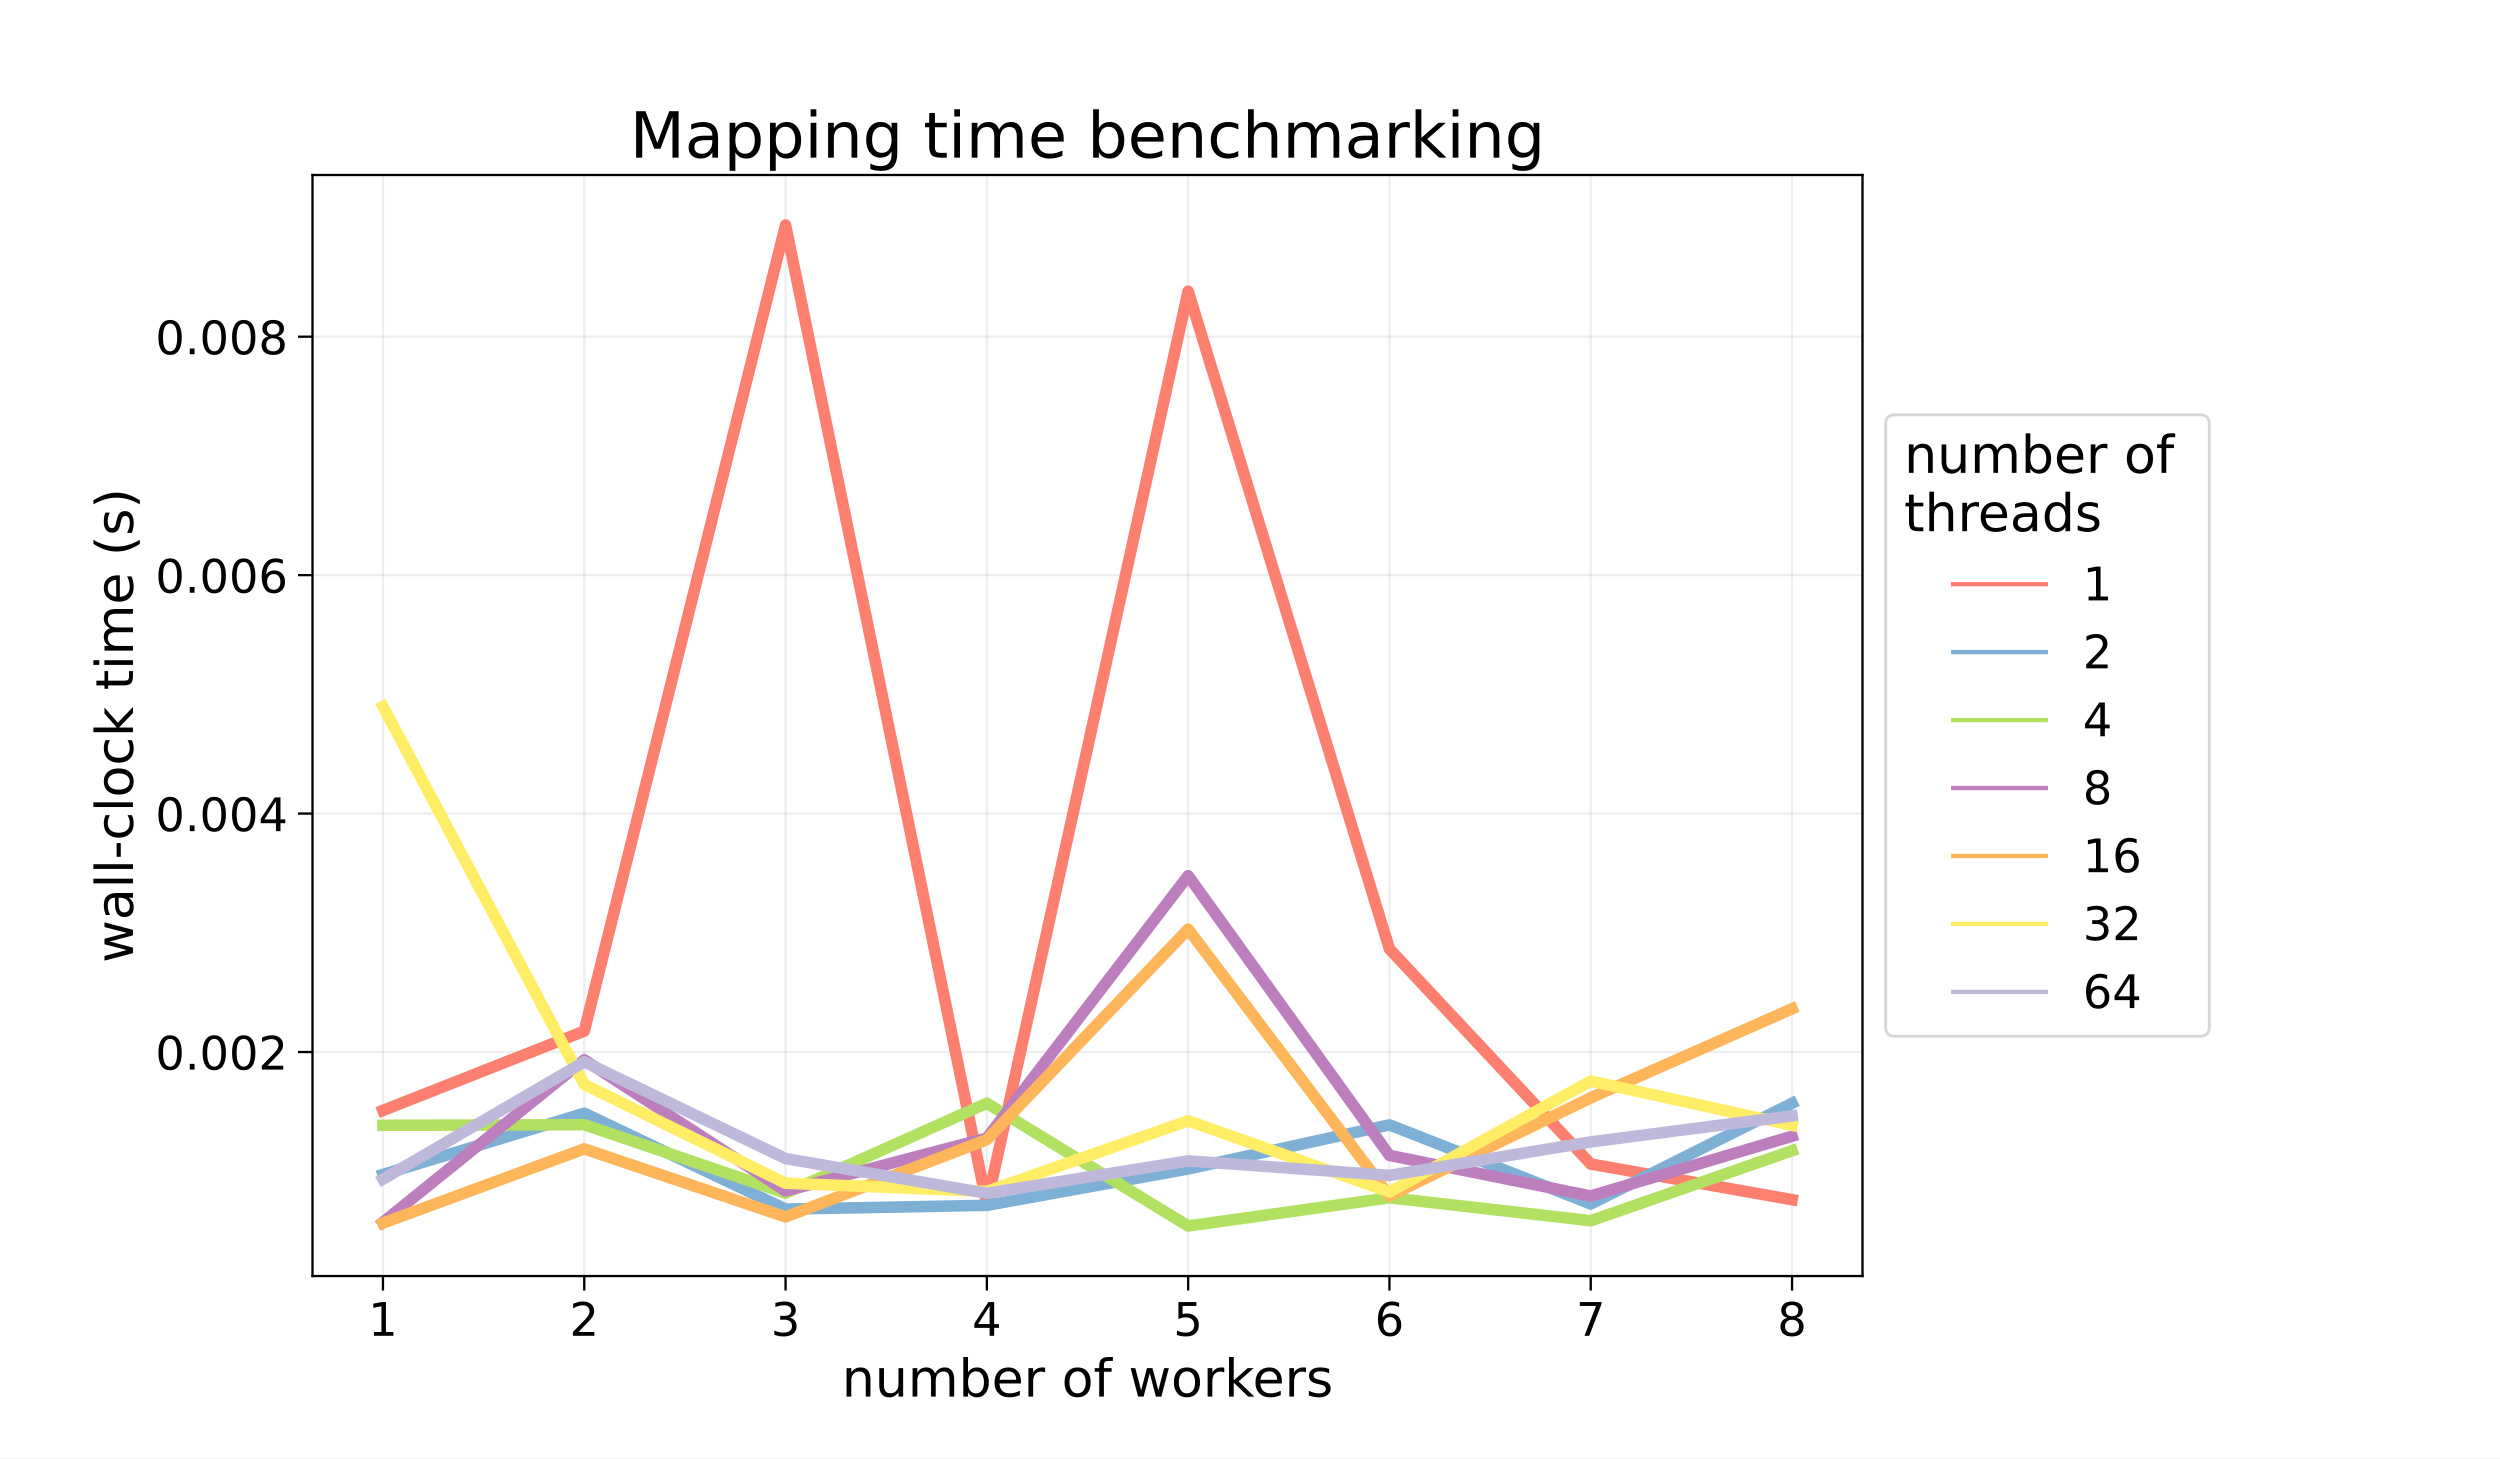
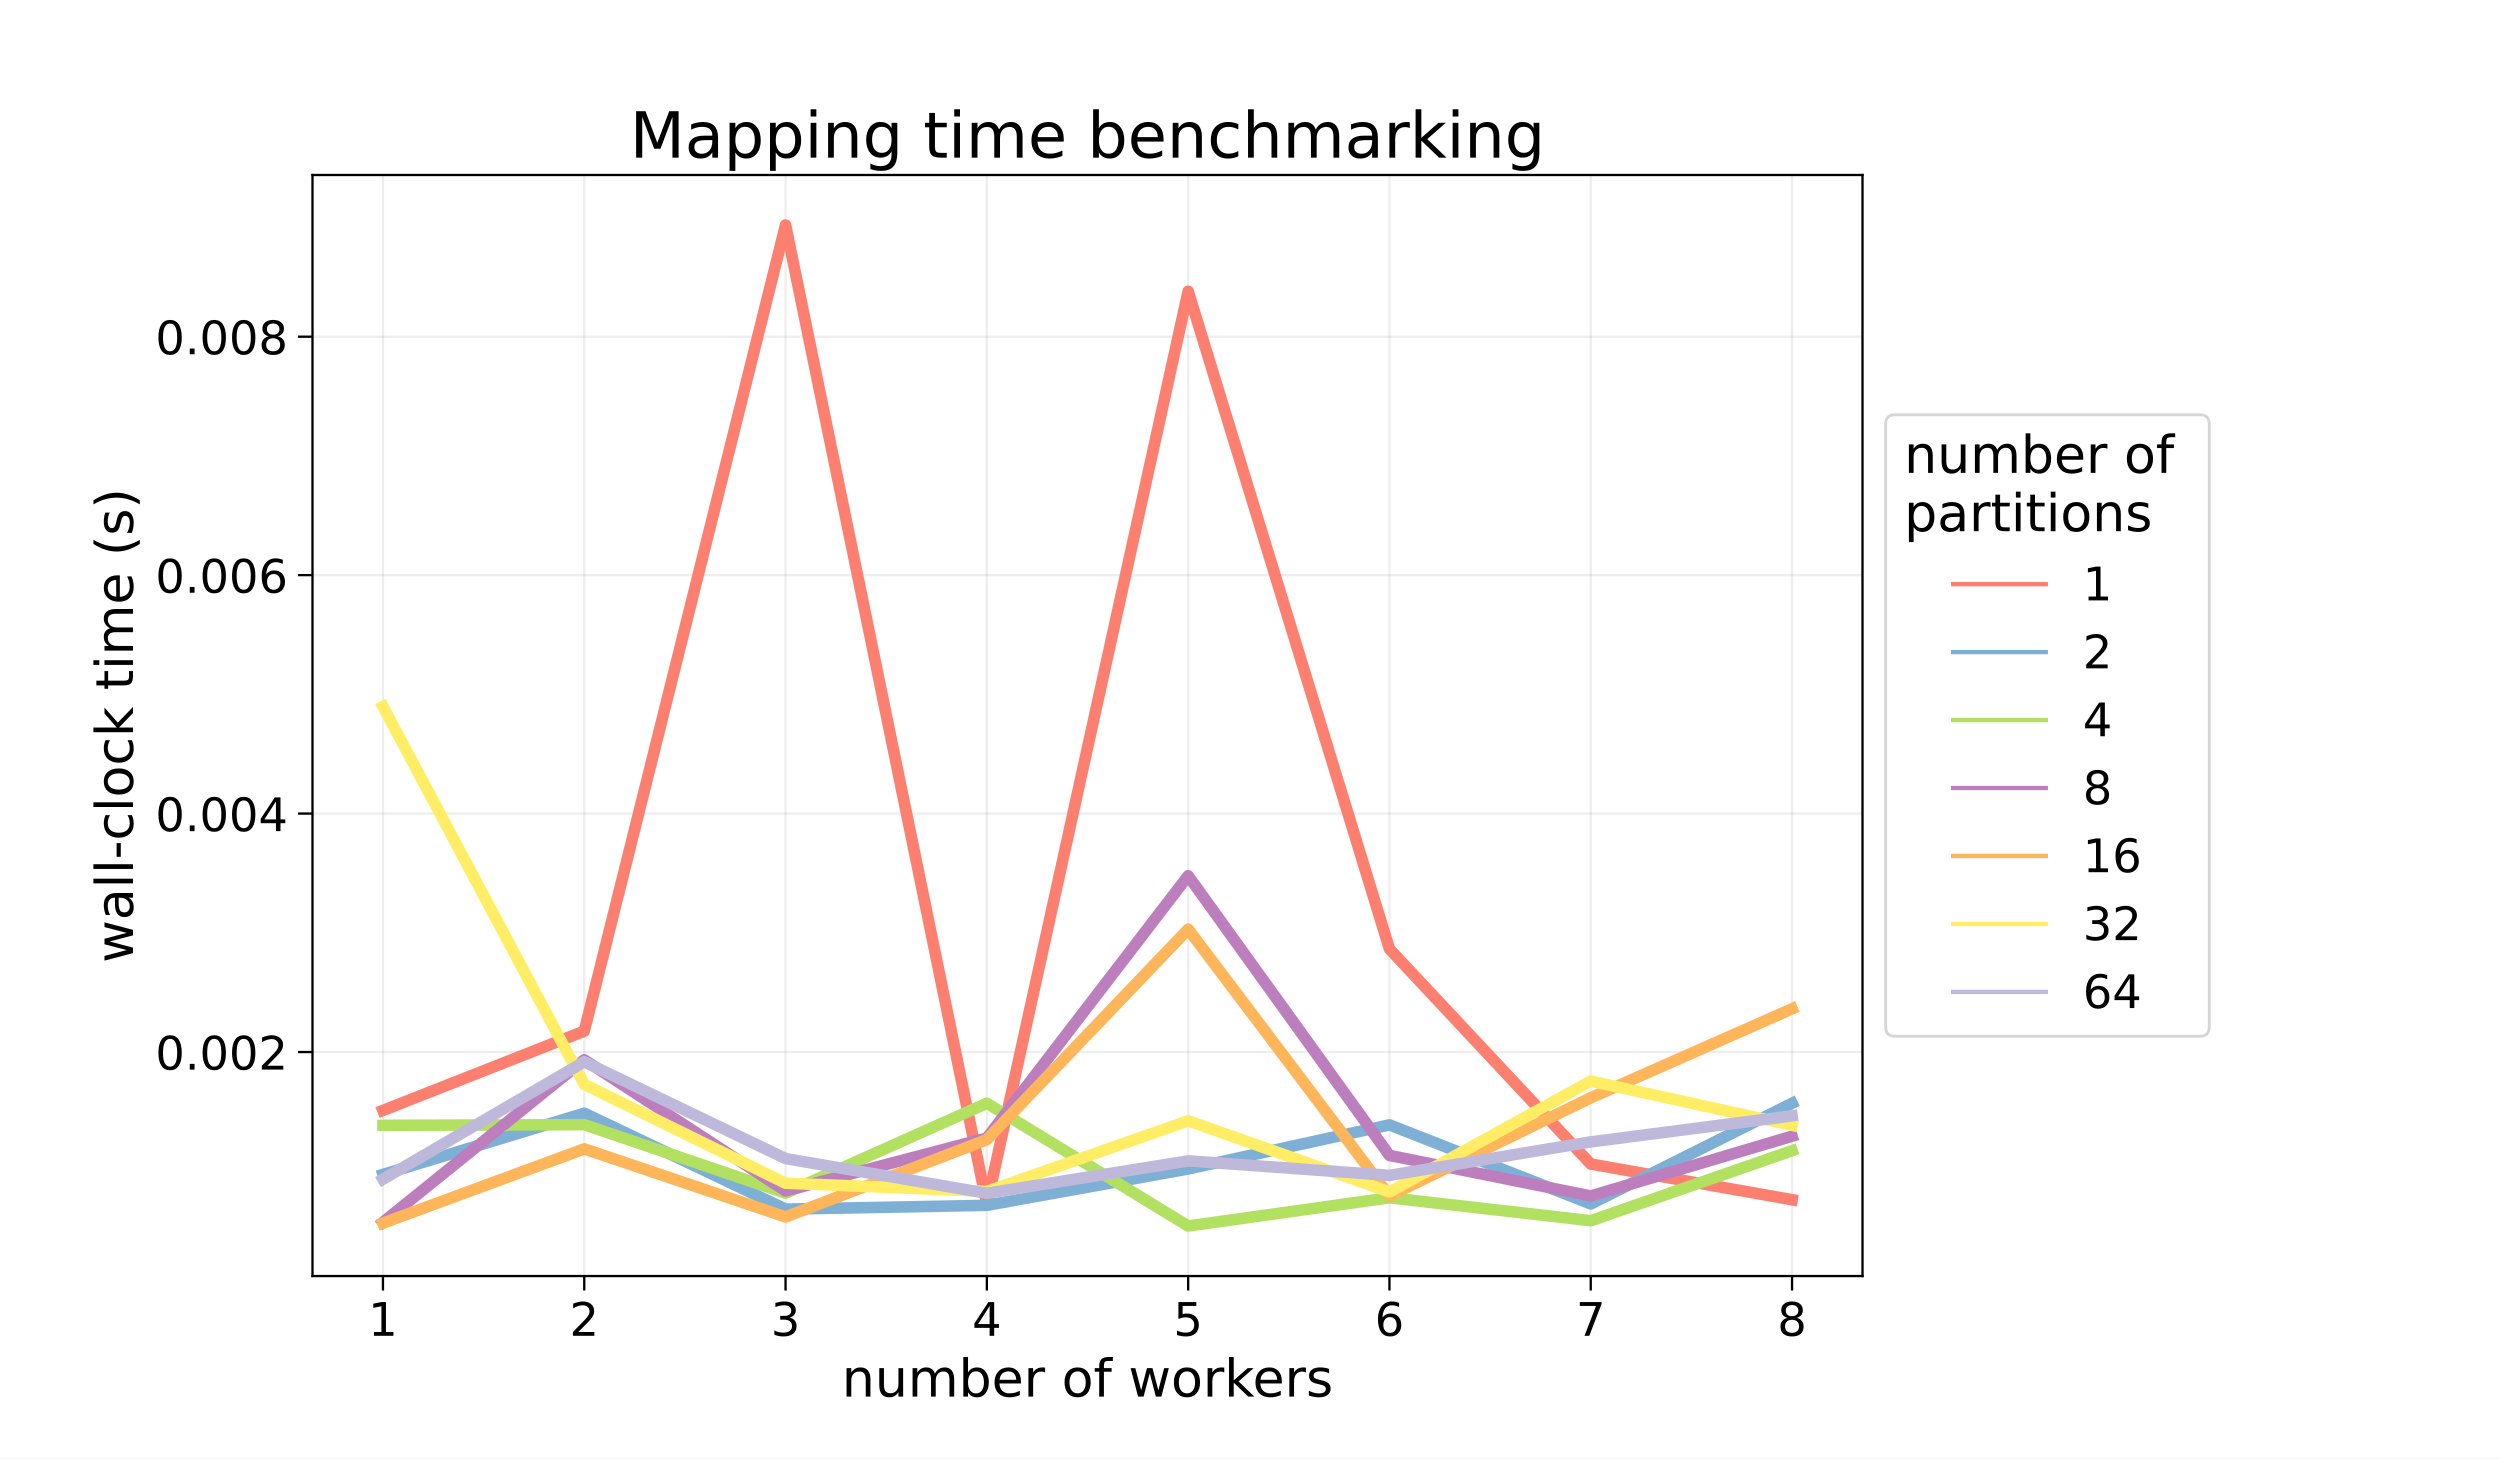
<svg xmlns="http://www.w3.org/2000/svg" xmlns:xlink="http://www.w3.org/1999/xlink" width="864pt" height="504pt" viewBox="0 0 864 504" version="1.1">
  <defs>
    <style type="text/css">*{stroke-linejoin: round; stroke-linecap: butt}</style>
  </defs>
  <g id="figure_1">
    <g id="patch_1">
      <path d="M 0 504  L 864 504  L 864 0  L 0 0  z " style="fill: #ffffff" />
    </g>
    <g id="axes_1">
      <g id="patch_2">
        <path d="M 108 441  L 643.68 441  L 643.68 60.48  L 108 60.48  z " style="fill: #ffffff" />
      </g>
      <g id="matplotlib.axis_1">
        <g id="xtick_1">
          <g id="line2d_1">
-             <path d="M 132.349 441  L 132.349 60.48  " clip-path="url(#p670f7a4528)" style="fill: none; stroke: #000000; stroke-opacity: 0.07; stroke-width: 0.8; stroke-linecap: square" />
+             <path d="M 132.349 441  L 132.349 60.48  " clip-path="url(#pb9405f636f)" style="fill: none; stroke: #000000; stroke-opacity: 0.07; stroke-width: 0.8; stroke-linecap: square" />
          </g>
          <g id="line2d_2">
            <defs>
-               <path id="m04c41ab7b0" d="M 0 0  L 0 5  " style="stroke: #000000; stroke-width: 0.8" />
+               <path id="m00def1b963" d="M 0 0  L 0 5  " style="stroke: #000000; stroke-width: 0.8" />
            </defs>
            <g>
-               <use xlink:href="#m04c41ab7b0" x="132.349" y="441" style="stroke: #000000; stroke-width: 0.8" />
+               <use xlink:href="#m00def1b963" x="132.349" y="441" style="stroke: #000000; stroke-width: 0.8" />
            </g>
          </g>
          <g id="text_1">
            <g transform="translate(127.2591 461.6575)scale(0.16 -0.16)">
              <defs>
                <path id="DejaVuSans-31" d="M 794 531  L 1825 531  L 1825 4091  L 703 3866  L 703 4441  L 1819 4666  L 2450 4666  L 2450 531  L 3481 531  L 3481 0  L 794 0  L 794 531  z " transform="scale(0.015625)" />
              </defs>
              <use xlink:href="#DejaVuSans-31" />
            </g>
          </g>
        </g>
        <g id="xtick_2">
          <g id="line2d_3">
-             <path d="M 201.918 441  L 201.918 60.48  " clip-path="url(#p670f7a4528)" style="fill: none; stroke: #000000; stroke-opacity: 0.07; stroke-width: 0.8; stroke-linecap: square" />
+             <path d="M 201.918 441  L 201.918 60.48  " clip-path="url(#pb9405f636f)" style="fill: none; stroke: #000000; stroke-opacity: 0.07; stroke-width: 0.8; stroke-linecap: square" />
          </g>
          <g id="line2d_4">
            <g>
-               <use xlink:href="#m04c41ab7b0" x="201.918" y="441" style="stroke: #000000; stroke-width: 0.8" />
+               <use xlink:href="#m00def1b963" x="201.918" y="441" style="stroke: #000000; stroke-width: 0.8" />
            </g>
          </g>
          <g id="text_2">
            <g transform="translate(196.8279 461.6575)scale(0.16 -0.16)">
              <defs>
                <path id="DejaVuSans-32" d="M 1228 531  L 3431 531  L 3431 0  L 469 0  L 469 531  Q 828 903 1448 1529  Q 2069 2156 2228 2338  Q 2531 2678 2651 2914  Q 2772 3150 2772 3378  Q 2772 3750 2511 3984  Q 2250 4219 1831 4219  Q 1534 4219 1204 4116  Q 875 4013 500 3803  L 500 4441  Q 881 4594 1212 4672  Q 1544 4750 1819 4750  Q 2544 4750 2975 4387  Q 3406 4025 3406 3419  Q 3406 3131 3298 2873  Q 3191 2616 2906 2266  Q 2828 2175 2409 1742  Q 1991 1309 1228 531  z " transform="scale(0.015625)" />
              </defs>
              <use xlink:href="#DejaVuSans-32" />
            </g>
          </g>
        </g>
        <g id="xtick_3">
          <g id="line2d_5">
-             <path d="M 271.487 441  L 271.487 60.48  " clip-path="url(#p670f7a4528)" style="fill: none; stroke: #000000; stroke-opacity: 0.07; stroke-width: 0.8; stroke-linecap: square" />
+             <path d="M 271.487 441  L 271.487 60.48  " clip-path="url(#pb9405f636f)" style="fill: none; stroke: #000000; stroke-opacity: 0.07; stroke-width: 0.8; stroke-linecap: square" />
          </g>
          <g id="line2d_6">
            <g>
-               <use xlink:href="#m04c41ab7b0" x="271.487" y="441" style="stroke: #000000; stroke-width: 0.8" />
+               <use xlink:href="#m00def1b963" x="271.487" y="441" style="stroke: #000000; stroke-width: 0.8" />
            </g>
          </g>
          <g id="text_3">
            <g transform="translate(266.3968 461.6575)scale(0.16 -0.16)">
              <defs>
                <path id="DejaVuSans-33" d="M 2597 2516  Q 3050 2419 3304 2112  Q 3559 1806 3559 1356  Q 3559 666 3084 287  Q 2609 -91 1734 -91  Q 1441 -91 1130 -33  Q 819 25 488 141  L 488 750  Q 750 597 1062 519  Q 1375 441 1716 441  Q 2309 441 2620 675  Q 2931 909 2931 1356  Q 2931 1769 2642 2001  Q 2353 2234 1838 2234  L 1294 2234  L 1294 2753  L 1863 2753  Q 2328 2753 2575 2939  Q 2822 3125 2822 3475  Q 2822 3834 2567 4026  Q 2313 4219 1838 4219  Q 1578 4219 1281 4162  Q 984 4106 628 3988  L 628 4550  Q 988 4650 1302 4700  Q 1616 4750 1894 4750  Q 2613 4750 3031 4423  Q 3450 4097 3450 3541  Q 3450 3153 3228 2886  Q 3006 2619 2597 2516  z " transform="scale(0.015625)" />
              </defs>
              <use xlink:href="#DejaVuSans-33" />
            </g>
          </g>
        </g>
        <g id="xtick_4">
          <g id="line2d_7">
-             <path d="M 341.056 441  L 341.056 60.48  " clip-path="url(#p670f7a4528)" style="fill: none; stroke: #000000; stroke-opacity: 0.07; stroke-width: 0.8; stroke-linecap: square" />
+             <path d="M 341.056 441  L 341.056 60.48  " clip-path="url(#pb9405f636f)" style="fill: none; stroke: #000000; stroke-opacity: 0.07; stroke-width: 0.8; stroke-linecap: square" />
          </g>
          <g id="line2d_8">
            <g>
-               <use xlink:href="#m04c41ab7b0" x="341.056" y="441" style="stroke: #000000; stroke-width: 0.8" />
+               <use xlink:href="#m00def1b963" x="341.056" y="441" style="stroke: #000000; stroke-width: 0.8" />
            </g>
          </g>
          <g id="text_4">
            <g transform="translate(335.9656 461.6575)scale(0.16 -0.16)">
              <defs>
                <path id="DejaVuSans-34" d="M 2419 4116  L 825 1625  L 2419 1625  L 2419 4116  z M 2253 4666  L 3047 4666  L 3047 1625  L 3713 1625  L 3713 1100  L 3047 1100  L 3047 0  L 2419 0  L 2419 1100  L 313 1100  L 313 1709  L 2253 4666  z " transform="scale(0.015625)" />
              </defs>
              <use xlink:href="#DejaVuSans-34" />
            </g>
          </g>
        </g>
        <g id="xtick_5">
          <g id="line2d_9">
-             <path d="M 410.624 441  L 410.624 60.48  " clip-path="url(#p670f7a4528)" style="fill: none; stroke: #000000; stroke-opacity: 0.07; stroke-width: 0.8; stroke-linecap: square" />
+             <path d="M 410.624 441  L 410.624 60.48  " clip-path="url(#pb9405f636f)" style="fill: none; stroke: #000000; stroke-opacity: 0.07; stroke-width: 0.8; stroke-linecap: square" />
          </g>
          <g id="line2d_10">
            <g>
-               <use xlink:href="#m04c41ab7b0" x="410.624" y="441" style="stroke: #000000; stroke-width: 0.8" />
+               <use xlink:href="#m00def1b963" x="410.624" y="441" style="stroke: #000000; stroke-width: 0.8" />
            </g>
          </g>
          <g id="text_5">
            <g transform="translate(405.5344 461.6575)scale(0.16 -0.16)">
              <defs>
                <path id="DejaVuSans-35" d="M 691 4666  L 3169 4666  L 3169 4134  L 1269 4134  L 1269 2991  Q 1406 3038 1543 3061  Q 1681 3084 1819 3084  Q 2600 3084 3056 2656  Q 3513 2228 3513 1497  Q 3513 744 3044 326  Q 2575 -91 1722 -91  Q 1428 -91 1123 -41  Q 819 9 494 109  L 494 744  Q 775 591 1075 516  Q 1375 441 1709 441  Q 2250 441 2565 725  Q 2881 1009 2881 1497  Q 2881 1984 2565 2268  Q 2250 2553 1709 2553  Q 1456 2553 1204 2497  Q 953 2441 691 2322  L 691 4666  z " transform="scale(0.015625)" />
              </defs>
              <use xlink:href="#DejaVuSans-35" />
            </g>
          </g>
        </g>
        <g id="xtick_6">
          <g id="line2d_11">
-             <path d="M 480.193 441  L 480.193 60.48  " clip-path="url(#p670f7a4528)" style="fill: none; stroke: #000000; stroke-opacity: 0.07; stroke-width: 0.8; stroke-linecap: square" />
+             <path d="M 480.193 441  L 480.193 60.48  " clip-path="url(#pb9405f636f)" style="fill: none; stroke: #000000; stroke-opacity: 0.07; stroke-width: 0.8; stroke-linecap: square" />
          </g>
          <g id="line2d_12">
            <g>
-               <use xlink:href="#m04c41ab7b0" x="480.193" y="441" style="stroke: #000000; stroke-width: 0.8" />
+               <use xlink:href="#m00def1b963" x="480.193" y="441" style="stroke: #000000; stroke-width: 0.8" />
            </g>
          </g>
          <g id="text_6">
            <g transform="translate(475.1032 461.6575)scale(0.16 -0.16)">
              <defs>
                <path id="DejaVuSans-36" d="M 2113 2584  Q 1688 2584 1439 2293  Q 1191 2003 1191 1497  Q 1191 994 1439 701  Q 1688 409 2113 409  Q 2538 409 2786 701  Q 3034 994 3034 1497  Q 3034 2003 2786 2293  Q 2538 2584 2113 2584  z M 3366 4563  L 3366 3988  Q 3128 4100 2886 4159  Q 2644 4219 2406 4219  Q 1781 4219 1451 3797  Q 1122 3375 1075 2522  Q 1259 2794 1537 2939  Q 1816 3084 2150 3084  Q 2853 3084 3261 2657  Q 3669 2231 3669 1497  Q 3669 778 3244 343  Q 2819 -91 2113 -91  Q 1303 -91 875 529  Q 447 1150 447 2328  Q 447 3434 972 4092  Q 1497 4750 2381 4750  Q 2619 4750 2861 4703  Q 3103 4656 3366 4563  z " transform="scale(0.015625)" />
              </defs>
              <use xlink:href="#DejaVuSans-36" />
            </g>
          </g>
        </g>
        <g id="xtick_7">
          <g id="line2d_13">
-             <path d="M 549.762 441  L 549.762 60.48  " clip-path="url(#p670f7a4528)" style="fill: none; stroke: #000000; stroke-opacity: 0.07; stroke-width: 0.8; stroke-linecap: square" />
+             <path d="M 549.762 441  L 549.762 60.48  " clip-path="url(#pb9405f636f)" style="fill: none; stroke: #000000; stroke-opacity: 0.07; stroke-width: 0.8; stroke-linecap: square" />
          </g>
          <g id="line2d_14">
            <g>
-               <use xlink:href="#m04c41ab7b0" x="549.762" y="441" style="stroke: #000000; stroke-width: 0.8" />
+               <use xlink:href="#m00def1b963" x="549.762" y="441" style="stroke: #000000; stroke-width: 0.8" />
            </g>
          </g>
          <g id="text_7">
            <g transform="translate(544.6721 461.6575)scale(0.16 -0.16)">
              <defs>
                <path id="DejaVuSans-37" d="M 525 4666  L 3525 4666  L 3525 4397  L 1831 0  L 1172 0  L 2766 4134  L 525 4134  L 525 4666  z " transform="scale(0.015625)" />
              </defs>
              <use xlink:href="#DejaVuSans-37" />
            </g>
          </g>
        </g>
        <g id="xtick_8">
          <g id="line2d_15">
-             <path d="M 619.331 441  L 619.331 60.48  " clip-path="url(#p670f7a4528)" style="fill: none; stroke: #000000; stroke-opacity: 0.07; stroke-width: 0.8; stroke-linecap: square" />
+             <path d="M 619.331 441  L 619.331 60.48  " clip-path="url(#pb9405f636f)" style="fill: none; stroke: #000000; stroke-opacity: 0.07; stroke-width: 0.8; stroke-linecap: square" />
          </g>
          <g id="line2d_16">
            <g>
-               <use xlink:href="#m04c41ab7b0" x="619.331" y="441" style="stroke: #000000; stroke-width: 0.8" />
+               <use xlink:href="#m00def1b963" x="619.331" y="441" style="stroke: #000000; stroke-width: 0.8" />
            </g>
          </g>
          <g id="text_8">
            <g transform="translate(614.2409 461.6575)scale(0.16 -0.16)">
              <defs>
                <path id="DejaVuSans-38" d="M 2034 2216  Q 1584 2216 1326 1975  Q 1069 1734 1069 1313  Q 1069 891 1326 650  Q 1584 409 2034 409  Q 2484 409 2743 651  Q 3003 894 3003 1313  Q 3003 1734 2745 1975  Q 2488 2216 2034 2216  z M 1403 2484  Q 997 2584 770 2862  Q 544 3141 544 3541  Q 544 4100 942 4425  Q 1341 4750 2034 4750  Q 2731 4750 3128 4425  Q 3525 4100 3525 3541  Q 3525 3141 3298 2862  Q 3072 2584 2669 2484  Q 3125 2378 3379 2068  Q 3634 1759 3634 1313  Q 3634 634 3220 271  Q 2806 -91 2034 -91  Q 1263 -91 848 271  Q 434 634 434 1313  Q 434 1759 690 2068  Q 947 2378 1403 2484  z M 1172 3481  Q 1172 3119 1398 2916  Q 1625 2713 2034 2713  Q 2441 2713 2670 2916  Q 2900 3119 2900 3481  Q 2900 3844 2670 4047  Q 2441 4250 2034 4250  Q 1625 4250 1398 4047  Q 1172 3844 1172 3481  z " transform="scale(0.015625)" />
              </defs>
              <use xlink:href="#DejaVuSans-38" />
            </g>
          </g>
        </g>
        <g id="text_9">
          <g transform="translate(290.9405 482.6622)scale(0.18 -0.18)">
            <defs>
              <path id="DejaVuSans-6e" d="M 3513 2113  L 3513 0  L 2938 0  L 2938 2094  Q 2938 2591 2744 2837  Q 2550 3084 2163 3084  Q 1697 3084 1428 2787  Q 1159 2491 1159 1978  L 1159 0  L 581 0  L 581 3500  L 1159 3500  L 1159 2956  Q 1366 3272 1645 3428  Q 1925 3584 2291 3584  Q 2894 3584 3203 3211  Q 3513 2838 3513 2113  z " transform="scale(0.015625)" />
              <path id="DejaVuSans-75" d="M 544 1381  L 544 3500  L 1119 3500  L 1119 1403  Q 1119 906 1312 657  Q 1506 409 1894 409  Q 2359 409 2629 706  Q 2900 1003 2900 1516  L 2900 3500  L 3475 3500  L 3475 0  L 2900 0  L 2900 538  Q 2691 219 2414 64  Q 2138 -91 1772 -91  Q 1169 -91 856 284  Q 544 659 544 1381  z M 1991 3584  L 1991 3584  z " transform="scale(0.015625)" />
              <path id="DejaVuSans-6d" d="M 3328 2828  Q 3544 3216 3844 3400  Q 4144 3584 4550 3584  Q 5097 3584 5394 3201  Q 5691 2819 5691 2113  L 5691 0  L 5113 0  L 5113 2094  Q 5113 2597 4934 2840  Q 4756 3084 4391 3084  Q 3944 3084 3684 2787  Q 3425 2491 3425 1978  L 3425 0  L 2847 0  L 2847 2094  Q 2847 2600 2669 2842  Q 2491 3084 2119 3084  Q 1678 3084 1418 2786  Q 1159 2488 1159 1978  L 1159 0  L 581 0  L 581 3500  L 1159 3500  L 1159 2956  Q 1356 3278 1631 3431  Q 1906 3584 2284 3584  Q 2666 3584 2933 3390  Q 3200 3197 3328 2828  z " transform="scale(0.015625)" />
              <path id="DejaVuSans-62" d="M 3116 1747  Q 3116 2381 2855 2742  Q 2594 3103 2138 3103  Q 1681 3103 1420 2742  Q 1159 2381 1159 1747  Q 1159 1113 1420 752  Q 1681 391 2138 391  Q 2594 391 2855 752  Q 3116 1113 3116 1747  z M 1159 2969  Q 1341 3281 1617 3432  Q 1894 3584 2278 3584  Q 2916 3584 3314 3078  Q 3713 2572 3713 1747  Q 3713 922 3314 415  Q 2916 -91 2278 -91  Q 1894 -91 1617 61  Q 1341 213 1159 525  L 1159 0  L 581 0  L 581 4863  L 1159 4863  L 1159 2969  z " transform="scale(0.015625)" />
              <path id="DejaVuSans-65" d="M 3597 1894  L 3597 1613  L 953 1613  Q 991 1019 1311 708  Q 1631 397 2203 397  Q 2534 397 2845 478  Q 3156 559 3463 722  L 3463 178  Q 3153 47 2828 -22  Q 2503 -91 2169 -91  Q 1331 -91 842 396  Q 353 884 353 1716  Q 353 2575 817 3079  Q 1281 3584 2069 3584  Q 2775 3584 3186 3129  Q 3597 2675 3597 1894  z M 3022 2063  Q 3016 2534 2758 2815  Q 2500 3097 2075 3097  Q 1594 3097 1305 2825  Q 1016 2553 972 2059  L 3022 2063  z " transform="scale(0.015625)" />
              <path id="DejaVuSans-72" d="M 2631 2963  Q 2534 3019 2420 3045  Q 2306 3072 2169 3072  Q 1681 3072 1420 2755  Q 1159 2438 1159 1844  L 1159 0  L 581 0  L 581 3500  L 1159 3500  L 1159 2956  Q 1341 3275 1631 3429  Q 1922 3584 2338 3584  Q 2397 3584 2469 3576  Q 2541 3569 2628 3553  L 2631 2963  z " transform="scale(0.015625)" />
              <path id="DejaVuSans-20" transform="scale(0.015625)" />
              <path id="DejaVuSans-6f" d="M 1959 3097  Q 1497 3097 1228 2736  Q 959 2375 959 1747  Q 959 1119 1226 758  Q 1494 397 1959 397  Q 2419 397 2687 759  Q 2956 1122 2956 1747  Q 2956 2369 2687 2733  Q 2419 3097 1959 3097  z M 1959 3584  Q 2709 3584 3137 3096  Q 3566 2609 3566 1747  Q 3566 888 3137 398  Q 2709 -91 1959 -91  Q 1206 -91 779 398  Q 353 888 353 1747  Q 353 2609 779 3096  Q 1206 3584 1959 3584  z " transform="scale(0.015625)" />
              <path id="DejaVuSans-66" d="M 2375 4863  L 2375 4384  L 1825 4384  Q 1516 4384 1395 4259  Q 1275 4134 1275 3809  L 1275 3500  L 2222 3500  L 2222 3053  L 1275 3053  L 1275 0  L 697 0  L 697 3053  L 147 3053  L 147 3500  L 697 3500  L 697 3744  Q 697 4328 969 4595  Q 1241 4863 1831 4863  L 2375 4863  z " transform="scale(0.015625)" />
              <path id="DejaVuSans-77" d="M 269 3500  L 844 3500  L 1563 769  L 2278 3500  L 2956 3500  L 3675 769  L 4391 3500  L 4966 3500  L 4050 0  L 3372 0  L 2619 2869  L 1863 0  L 1184 0  L 269 3500  z " transform="scale(0.015625)" />
              <path id="DejaVuSans-6b" d="M 581 4863  L 1159 4863  L 1159 1991  L 2875 3500  L 3609 3500  L 1753 1863  L 3688 0  L 2938 0  L 1159 1709  L 1159 0  L 581 0  L 581 4863  z " transform="scale(0.015625)" />
              <path id="DejaVuSans-73" d="M 2834 3397  L 2834 2853  Q 2591 2978 2328 3040  Q 2066 3103 1784 3103  Q 1356 3103 1142 2972  Q 928 2841 928 2578  Q 928 2378 1081 2264  Q 1234 2150 1697 2047  L 1894 2003  Q 2506 1872 2764 1633  Q 3022 1394 3022 966  Q 3022 478 2636 193  Q 2250 -91 1575 -91  Q 1294 -91 989 -36  Q 684 19 347 128  L 347 722  Q 666 556 975 473  Q 1284 391 1588 391  Q 1994 391 2212 530  Q 2431 669 2431 922  Q 2431 1156 2273 1281  Q 2116 1406 1581 1522  L 1381 1569  Q 847 1681 609 1914  Q 372 2147 372 2553  Q 372 3047 722 3315  Q 1072 3584 1716 3584  Q 2034 3584 2315 3537  Q 2597 3491 2834 3397  z " transform="scale(0.015625)" />
            </defs>
            <use xlink:href="#DejaVuSans-6e" />
            <use xlink:href="#DejaVuSans-75" x="63.379" />
            <use xlink:href="#DejaVuSans-6d" x="126.758" />
            <use xlink:href="#DejaVuSans-62" x="224.17" />
            <use xlink:href="#DejaVuSans-65" x="287.646" />
            <use xlink:href="#DejaVuSans-72" x="349.17" />
            <use xlink:href="#DejaVuSans-20" x="390.283" />
            <use xlink:href="#DejaVuSans-6f" x="422.07" />
            <use xlink:href="#DejaVuSans-66" x="483.252" />
            <use xlink:href="#DejaVuSans-20" x="518.457" />
            <use xlink:href="#DejaVuSans-77" x="550.244" />
            <use xlink:href="#DejaVuSans-6f" x="632.031" />
            <use xlink:href="#DejaVuSans-72" x="693.213" />
            <use xlink:href="#DejaVuSans-6b" x="734.326" />
            <use xlink:href="#DejaVuSans-65" x="788.611" />
            <use xlink:href="#DejaVuSans-72" x="850.135" />
            <use xlink:href="#DejaVuSans-73" x="891.248" />
          </g>
        </g>
      </g>
      <g id="matplotlib.axis_2">
        <g id="ytick_1">
          <g id="line2d_17">
-             <path d="M 108 363.577  L 643.68 363.577  " clip-path="url(#p670f7a4528)" style="fill: none; stroke: #000000; stroke-opacity: 0.07; stroke-width: 0.8; stroke-linecap: square" />
+             <path d="M 108 363.577  L 643.68 363.577  " clip-path="url(#pb9405f636f)" style="fill: none; stroke: #000000; stroke-opacity: 0.07; stroke-width: 0.8; stroke-linecap: square" />
          </g>
          <g id="line2d_18">
            <defs>
-               <path id="mc0d7faee81" d="M 0 0  L -5 0  " style="stroke: #000000; stroke-width: 0.8" />
+               <path id="mf55135e622" d="M 0 0  L -5 0  " style="stroke: #000000; stroke-width: 0.8" />
            </defs>
            <g>
-               <use xlink:href="#mc0d7faee81" x="108" y="363.577" style="stroke: #000000; stroke-width: 0.8" />
+               <use xlink:href="#mf55135e622" x="108" y="363.577" style="stroke: #000000; stroke-width: 0.8" />
            </g>
          </g>
          <g id="text_10">
            <g transform="translate(53.695 369.6562)scale(0.16 -0.16)">
              <defs>
                <path id="DejaVuSans-30" d="M 2034 4250  Q 1547 4250 1301 3770  Q 1056 3291 1056 2328  Q 1056 1369 1301 889  Q 1547 409 2034 409  Q 2525 409 2770 889  Q 3016 1369 3016 2328  Q 3016 3291 2770 3770  Q 2525 4250 2034 4250  z M 2034 4750  Q 2819 4750 3233 4129  Q 3647 3509 3647 2328  Q 3647 1150 3233 529  Q 2819 -91 2034 -91  Q 1250 -91 836 529  Q 422 1150 422 2328  Q 422 3509 836 4129  Q 1250 4750 2034 4750  z " transform="scale(0.015625)" />
                <path id="DejaVuSans-2e" d="M 684 794  L 1344 794  L 1344 0  L 684 0  L 684 794  z " transform="scale(0.015625)" />
              </defs>
              <use xlink:href="#DejaVuSans-30" />
              <use xlink:href="#DejaVuSans-2e" x="63.623" />
              <use xlink:href="#DejaVuSans-30" x="95.41" />
              <use xlink:href="#DejaVuSans-30" x="159.033" />
              <use xlink:href="#DejaVuSans-32" x="222.656" />
            </g>
          </g>
        </g>
        <g id="ytick_2">
          <g id="line2d_19">
-             <path d="M 108 281.171  L 643.68 281.171  " clip-path="url(#p670f7a4528)" style="fill: none; stroke: #000000; stroke-opacity: 0.07; stroke-width: 0.8; stroke-linecap: square" />
+             <path d="M 108 281.171  L 643.68 281.171  " clip-path="url(#pb9405f636f)" style="fill: none; stroke: #000000; stroke-opacity: 0.07; stroke-width: 0.8; stroke-linecap: square" />
          </g>
          <g id="line2d_20">
            <g>
-               <use xlink:href="#mc0d7faee81" x="108" y="281.171" style="stroke: #000000; stroke-width: 0.8" />
+               <use xlink:href="#mf55135e622" x="108" y="281.171" style="stroke: #000000; stroke-width: 0.8" />
            </g>
          </g>
          <g id="text_11">
            <g transform="translate(53.695 287.2501)scale(0.16 -0.16)">
              <use xlink:href="#DejaVuSans-30" />
              <use xlink:href="#DejaVuSans-2e" x="63.623" />
              <use xlink:href="#DejaVuSans-30" x="95.41" />
              <use xlink:href="#DejaVuSans-30" x="159.033" />
              <use xlink:href="#DejaVuSans-34" x="222.656" />
            </g>
          </g>
        </g>
        <g id="ytick_3">
          <g id="line2d_21">
-             <path d="M 108 198.765  L 643.68 198.765  " clip-path="url(#p670f7a4528)" style="fill: none; stroke: #000000; stroke-opacity: 0.07; stroke-width: 0.8; stroke-linecap: square" />
+             <path d="M 108 198.765  L 643.68 198.765  " clip-path="url(#pb9405f636f)" style="fill: none; stroke: #000000; stroke-opacity: 0.07; stroke-width: 0.8; stroke-linecap: square" />
          </g>
          <g id="line2d_22">
            <g>
-               <use xlink:href="#mc0d7faee81" x="108" y="198.765" style="stroke: #000000; stroke-width: 0.8" />
+               <use xlink:href="#mf55135e622" x="108" y="198.765" style="stroke: #000000; stroke-width: 0.8" />
            </g>
          </g>
          <g id="text_12">
            <g transform="translate(53.695 204.844)scale(0.16 -0.16)">
              <use xlink:href="#DejaVuSans-30" />
              <use xlink:href="#DejaVuSans-2e" x="63.623" />
              <use xlink:href="#DejaVuSans-30" x="95.41" />
              <use xlink:href="#DejaVuSans-30" x="159.033" />
              <use xlink:href="#DejaVuSans-36" x="222.656" />
            </g>
          </g>
        </g>
        <g id="ytick_4">
          <g id="line2d_23">
-             <path d="M 108 116.359  L 643.68 116.359  " clip-path="url(#p670f7a4528)" style="fill: none; stroke: #000000; stroke-opacity: 0.07; stroke-width: 0.8; stroke-linecap: square" />
+             <path d="M 108 116.359  L 643.68 116.359  " clip-path="url(#pb9405f636f)" style="fill: none; stroke: #000000; stroke-opacity: 0.07; stroke-width: 0.8; stroke-linecap: square" />
          </g>
          <g id="line2d_24">
            <g>
-               <use xlink:href="#mc0d7faee81" x="108" y="116.359" style="stroke: #000000; stroke-width: 0.8" />
+               <use xlink:href="#mf55135e622" x="108" y="116.359" style="stroke: #000000; stroke-width: 0.8" />
            </g>
          </g>
          <g id="text_13">
            <g transform="translate(53.695 122.4379)scale(0.16 -0.16)">
              <use xlink:href="#DejaVuSans-30" />
              <use xlink:href="#DejaVuSans-2e" x="63.623" />
              <use xlink:href="#DejaVuSans-30" x="95.41" />
              <use xlink:href="#DejaVuSans-30" x="159.033" />
              <use xlink:href="#DejaVuSans-38" x="222.656" />
            </g>
          </g>
        </g>
        <g id="text_14">
          <g transform="translate(45.95156 332.7441)rotate(-90)scale(0.18 -0.18)">
            <defs>
              <path id="DejaVuSans-61" d="M 2194 1759  Q 1497 1759 1228 1600  Q 959 1441 959 1056  Q 959 750 1161 570  Q 1363 391 1709 391  Q 2188 391 2477 730  Q 2766 1069 2766 1631  L 2766 1759  L 2194 1759  z M 3341 1997  L 3341 0  L 2766 0  L 2766 531  Q 2569 213 2275 61  Q 1981 -91 1556 -91  Q 1019 -91 701 211  Q 384 513 384 1019  Q 384 1609 779 1909  Q 1175 2209 1959 2209  L 2766 2209  L 2766 2266  Q 2766 2663 2505 2880  Q 2244 3097 1772 3097  Q 1472 3097 1187 3025  Q 903 2953 641 2809  L 641 3341  Q 956 3463 1253 3523  Q 1550 3584 1831 3584  Q 2591 3584 2966 3190  Q 3341 2797 3341 1997  z " transform="scale(0.015625)" />
              <path id="DejaVuSans-6c" d="M 603 4863  L 1178 4863  L 1178 0  L 603 0  L 603 4863  z " transform="scale(0.015625)" />
              <path id="DejaVuSans-2d" d="M 313 2009  L 1997 2009  L 1997 1497  L 313 1497  L 313 2009  z " transform="scale(0.015625)" />
              <path id="DejaVuSans-63" d="M 3122 3366  L 3122 2828  Q 2878 2963 2633 3030  Q 2388 3097 2138 3097  Q 1578 3097 1268 2742  Q 959 2388 959 1747  Q 959 1106 1268 751  Q 1578 397 2138 397  Q 2388 397 2633 464  Q 2878 531 3122 666  L 3122 134  Q 2881 22 2623 -34  Q 2366 -91 2075 -91  Q 1284 -91 818 406  Q 353 903 353 1747  Q 353 2603 823 3093  Q 1294 3584 2113 3584  Q 2378 3584 2631 3529  Q 2884 3475 3122 3366  z " transform="scale(0.015625)" />
              <path id="DejaVuSans-74" d="M 1172 4494  L 1172 3500  L 2356 3500  L 2356 3053  L 1172 3053  L 1172 1153  Q 1172 725 1289 603  Q 1406 481 1766 481  L 2356 481  L 2356 0  L 1766 0  Q 1100 0 847 248  Q 594 497 594 1153  L 594 3053  L 172 3053  L 172 3500  L 594 3500  L 594 4494  L 1172 4494  z " transform="scale(0.015625)" />
              <path id="DejaVuSans-69" d="M 603 3500  L 1178 3500  L 1178 0  L 603 0  L 603 3500  z M 603 4863  L 1178 4863  L 1178 4134  L 603 4134  L 603 4863  z " transform="scale(0.015625)" />
              <path id="DejaVuSans-28" d="M 1984 4856  Q 1566 4138 1362 3434  Q 1159 2731 1159 2009  Q 1159 1288 1364 580  Q 1569 -128 1984 -844  L 1484 -844  Q 1016 -109 783 600  Q 550 1309 550 2009  Q 550 2706 781 3412  Q 1013 4119 1484 4856  L 1984 4856  z " transform="scale(0.015625)" />
              <path id="DejaVuSans-29" d="M 513 4856  L 1013 4856  Q 1481 4119 1714 3412  Q 1947 2706 1947 2009  Q 1947 1309 1714 600  Q 1481 -109 1013 -844  L 513 -844  Q 928 -128 1133 580  Q 1338 1288 1338 2009  Q 1338 2731 1133 3434  Q 928 4138 513 4856  z " transform="scale(0.015625)" />
            </defs>
            <use xlink:href="#DejaVuSans-77" />
            <use xlink:href="#DejaVuSans-61" x="81.787" />
            <use xlink:href="#DejaVuSans-6c" x="143.066" />
            <use xlink:href="#DejaVuSans-6c" x="170.85" />
            <use xlink:href="#DejaVuSans-2d" x="198.633" />
            <use xlink:href="#DejaVuSans-63" x="234.717" />
            <use xlink:href="#DejaVuSans-6c" x="289.697" />
            <use xlink:href="#DejaVuSans-6f" x="317.48" />
            <use xlink:href="#DejaVuSans-63" x="378.662" />
            <use xlink:href="#DejaVuSans-6b" x="433.643" />
            <use xlink:href="#DejaVuSans-20" x="491.553" />
            <use xlink:href="#DejaVuSans-74" x="523.34" />
            <use xlink:href="#DejaVuSans-69" x="562.549" />
            <use xlink:href="#DejaVuSans-6d" x="590.332" />
            <use xlink:href="#DejaVuSans-65" x="687.744" />
            <use xlink:href="#DejaVuSans-20" x="749.268" />
            <use xlink:href="#DejaVuSans-28" x="781.055" />
            <use xlink:href="#DejaVuSans-73" x="820.068" />
            <use xlink:href="#DejaVuSans-29" x="872.168" />
          </g>
        </g>
      </g>
      <g id="line2d_25">
-         <path d="M 132.349 383.761  L 201.918 356.353  L 271.487 77.776  L 341.056 416.198  L 410.624 100.665  L 480.193 327.953  L 549.762 402.288  L 619.331 414.617  " clip-path="url(#p670f7a4528)" style="fill: none; stroke: #fd7f6f; stroke-width: 4; stroke-linecap: square" />
+         <path d="M 132.349 383.761  L 201.918 356.353  L 271.487 77.776  L 341.056 416.198  L 410.624 100.665  L 480.193 327.953  L 549.762 402.288  L 619.331 414.617  " clip-path="url(#pb9405f636f)" style="fill: none; stroke: #fd7f6f; stroke-width: 4; stroke-linecap: square" />
      </g>
      <g id="line2d_26">
-         <path d="M 132.349 405.894  L 201.918 384.724  L 271.487 417.868  L 341.056 416.562  L 410.624 403.988  L 480.193 388.751  L 549.762 416.081  L 619.331 381.285  " clip-path="url(#p670f7a4528)" style="fill: none; stroke: #7eb0d5; stroke-width: 4; stroke-linecap: square" />
+         <path d="M 132.349 405.894  L 201.918 384.724  L 271.487 417.868  L 341.056 416.562  L 410.624 403.988  L 480.193 388.751  L 549.762 416.081  L 619.331 381.285  " clip-path="url(#pb9405f636f)" style="fill: none; stroke: #7eb0d5; stroke-width: 4; stroke-linecap: square" />
      </g>
      <g id="line2d_27">
-         <path d="M 132.349 388.909  L 201.918 388.692  L 271.487 412.348  L 341.056 381.276  L 410.624 423.704  L 480.193 413.939  L 549.762 421.886  L 619.331 397.671  " clip-path="url(#p670f7a4528)" style="fill: none; stroke: #b2e061; stroke-width: 4; stroke-linecap: square" />
+         <path d="M 132.349 388.909  L 201.918 388.692  L 271.487 412.348  L 341.056 381.276  L 410.624 423.704  L 480.193 413.939  L 549.762 421.886  L 619.331 397.671  " clip-path="url(#pb9405f636f)" style="fill: none; stroke: #b2e061; stroke-width: 4; stroke-linecap: square" />
      </g>
      <g id="line2d_28">
-         <path d="M 132.349 422.407  L 201.918 366.285  L 271.487 411.591  L 341.056 393.319  L 410.624 302.667  L 480.193 399.312  L 549.762 413.33  L 619.331 392.671  " clip-path="url(#p670f7a4528)" style="fill: none; stroke: #bd7ebe; stroke-width: 4; stroke-linecap: square" />
+         <path d="M 132.349 422.407  L 201.918 366.285  L 271.487 411.591  L 341.056 393.319  L 410.624 302.667  L 480.193 399.312  L 549.762 413.33  L 619.331 392.671  " clip-path="url(#pb9405f636f)" style="fill: none; stroke: #bd7ebe; stroke-width: 4; stroke-linecap: square" />
      </g>
      <g id="line2d_29">
-         <path d="M 132.349 422.702  L 201.918 397.042  L 271.487 420.58  L 341.056 393.86  L 410.624 321.126  L 480.193 413.291  L 549.762 379.39  L 619.331 348.632  " clip-path="url(#p670f7a4528)" style="fill: none; stroke: #ffb55a; stroke-width: 4; stroke-linecap: square" />
+         <path d="M 132.349 422.702  L 201.918 397.042  L 271.487 420.58  L 341.056 393.86  L 410.624 321.126  L 480.193 413.291  L 549.762 379.39  L 619.331 348.632  " clip-path="url(#pb9405f636f)" style="fill: none; stroke: #ffb55a; stroke-width: 4; stroke-linecap: square" />
      </g>
      <g id="line2d_30">
-         <path d="M 132.349 244.158  L 201.918 374.782  L 271.487 408.919  L 341.056 411.748  L 410.624 387.347  L 480.193 411.945  L 549.762 373.623  L 619.331 388.918  " clip-path="url(#p670f7a4528)" style="fill: none; stroke: #ffee65; stroke-width: 4; stroke-linecap: square" />
+         <path d="M 132.349 244.158  L 201.918 374.782  L 271.487 408.919  L 341.056 411.748  L 410.624 387.347  L 480.193 411.945  L 549.762 373.623  L 619.331 388.918  " clip-path="url(#pb9405f636f)" style="fill: none; stroke: #ffee65; stroke-width: 4; stroke-linecap: square" />
      </g>
      <g id="line2d_31">
-         <path d="M 132.349 407.524  L 201.918 366.953  L 271.487 400.402  L 341.056 412.407  L 410.624 401.198  L 480.193 406.208  L 549.762 394.636  L 619.331 385.637  " clip-path="url(#p670f7a4528)" style="fill: none; stroke: #beb9db; stroke-width: 4; stroke-linecap: square" />
+         <path d="M 132.349 407.524  L 201.918 366.953  L 271.487 400.402  L 341.056 412.407  L 410.624 401.198  L 480.193 406.208  L 549.762 394.636  L 619.331 385.637  " clip-path="url(#pb9405f636f)" style="fill: none; stroke: #beb9db; stroke-width: 4; stroke-linecap: square" />
      </g>
      <g id="line2d_32" />
      <g id="line2d_33" />
      <g id="line2d_34" />
      <g id="line2d_35" />
      <g id="line2d_36" />
      <g id="line2d_37" />
      <g id="line2d_38" />
      <g id="patch_3">
        <path d="M 108 441  L 108 60.48  " style="fill: none; stroke: #000000; stroke-width: 0.8; stroke-linejoin: miter; stroke-linecap: square" />
      </g>
      <g id="patch_4">
        <path d="M 643.68 441  L 643.68 60.48  " style="fill: none; stroke: #000000; stroke-width: 0.8; stroke-linejoin: miter; stroke-linecap: square" />
      </g>
      <g id="patch_5">
        <path d="M 108 441  L 643.68 441  " style="fill: none; stroke: #000000; stroke-width: 0.8; stroke-linejoin: miter; stroke-linecap: square" />
      </g>
      <g id="patch_6">
        <path d="M 108 60.48  L 643.68 60.48  " style="fill: none; stroke: #000000; stroke-width: 0.8; stroke-linejoin: miter; stroke-linecap: square" />
      </g>
      <g id="text_15">
        <g transform="translate(217.6875 54.48)scale(0.22 -0.22)">
          <defs>
            <path id="DejaVuSans-4d" d="M 628 4666  L 1569 4666  L 2759 1491  L 3956 4666  L 4897 4666  L 4897 0  L 4281 0  L 4281 4097  L 3078 897  L 2444 897  L 1241 4097  L 1241 0  L 628 0  L 628 4666  z " transform="scale(0.015625)" />
            <path id="DejaVuSans-70" d="M 1159 525  L 1159 -1331  L 581 -1331  L 581 3500  L 1159 3500  L 1159 2969  Q 1341 3281 1617 3432  Q 1894 3584 2278 3584  Q 2916 3584 3314 3078  Q 3713 2572 3713 1747  Q 3713 922 3314 415  Q 2916 -91 2278 -91  Q 1894 -91 1617 61  Q 1341 213 1159 525  z M 3116 1747  Q 3116 2381 2855 2742  Q 2594 3103 2138 3103  Q 1681 3103 1420 2742  Q 1159 2381 1159 1747  Q 1159 1113 1420 752  Q 1681 391 2138 391  Q 2594 391 2855 752  Q 3116 1113 3116 1747  z " transform="scale(0.015625)" />
            <path id="DejaVuSans-67" d="M 2906 1791  Q 2906 2416 2648 2759  Q 2391 3103 1925 3103  Q 1463 3103 1205 2759  Q 947 2416 947 1791  Q 947 1169 1205 825  Q 1463 481 1925 481  Q 2391 481 2648 825  Q 2906 1169 2906 1791  z M 3481 434  Q 3481 -459 3084 -895  Q 2688 -1331 1869 -1331  Q 1566 -1331 1297 -1286  Q 1028 -1241 775 -1147  L 775 -588  Q 1028 -725 1275 -790  Q 1522 -856 1778 -856  Q 2344 -856 2625 -561  Q 2906 -266 2906 331  L 2906 616  Q 2728 306 2450 153  Q 2172 0 1784 0  Q 1141 0 747 490  Q 353 981 353 1791  Q 353 2603 747 3093  Q 1141 3584 1784 3584  Q 2172 3584 2450 3431  Q 2728 3278 2906 2969  L 2906 3500  L 3481 3500  L 3481 434  z " transform="scale(0.015625)" />
            <path id="DejaVuSans-68" d="M 3513 2113  L 3513 0  L 2938 0  L 2938 2094  Q 2938 2591 2744 2837  Q 2550 3084 2163 3084  Q 1697 3084 1428 2787  Q 1159 2491 1159 1978  L 1159 0  L 581 0  L 581 4863  L 1159 4863  L 1159 2956  Q 1366 3272 1645 3428  Q 1925 3584 2291 3584  Q 2894 3584 3203 3211  Q 3513 2838 3513 2113  z " transform="scale(0.015625)" />
          </defs>
          <use xlink:href="#DejaVuSans-4d" />
          <use xlink:href="#DejaVuSans-61" x="86.279" />
          <use xlink:href="#DejaVuSans-70" x="147.559" />
          <use xlink:href="#DejaVuSans-70" x="211.035" />
          <use xlink:href="#DejaVuSans-69" x="274.512" />
          <use xlink:href="#DejaVuSans-6e" x="302.295" />
          <use xlink:href="#DejaVuSans-67" x="365.674" />
          <use xlink:href="#DejaVuSans-20" x="429.15" />
          <use xlink:href="#DejaVuSans-74" x="460.938" />
          <use xlink:href="#DejaVuSans-69" x="500.146" />
          <use xlink:href="#DejaVuSans-6d" x="527.93" />
          <use xlink:href="#DejaVuSans-65" x="625.342" />
          <use xlink:href="#DejaVuSans-20" x="686.865" />
          <use xlink:href="#DejaVuSans-62" x="718.652" />
          <use xlink:href="#DejaVuSans-65" x="782.129" />
          <use xlink:href="#DejaVuSans-6e" x="843.652" />
          <use xlink:href="#DejaVuSans-63" x="907.031" />
          <use xlink:href="#DejaVuSans-68" x="962.012" />
          <use xlink:href="#DejaVuSans-6d" x="1025.391" />
          <use xlink:href="#DejaVuSans-61" x="1122.803" />
          <use xlink:href="#DejaVuSans-72" x="1184.082" />
          <use xlink:href="#DejaVuSans-6b" x="1225.195" />
          <use xlink:href="#DejaVuSans-69" x="1283.105" />
          <use xlink:href="#DejaVuSans-6e" x="1310.889" />
          <use xlink:href="#DejaVuSans-67" x="1374.268" />
        </g>
      </g>
      <g id="legend_1">
        <g id="patch_7">
          <path d="M 654.88 358.126  L 760.322 358.126  Q 763.522 358.126 763.522 354.926  L 763.522 146.554  Q 763.522 143.354 760.322 143.354  L 654.88 143.354  Q 651.68 143.354 651.68 146.554  L 651.68 354.926  Q 651.68 358.126 654.88 358.126  z " style="fill: #ffffff; opacity: 0.8; stroke: #cccccc; stroke-linejoin: miter" />
        </g>
        <g id="text_16">
          <g transform="translate(658.08 163.4313)scale(0.18 -0.18)">
            <use xlink:href="#DejaVuSans-6e" />
            <use xlink:href="#DejaVuSans-75" x="63.379" />
            <use xlink:href="#DejaVuSans-6d" x="126.758" />
            <use xlink:href="#DejaVuSans-62" x="224.17" />
            <use xlink:href="#DejaVuSans-65" x="287.646" />
            <use xlink:href="#DejaVuSans-72" x="349.17" />
            <use xlink:href="#DejaVuSans-20" x="390.283" />
            <use xlink:href="#DejaVuSans-6f" x="422.07" />
            <use xlink:href="#DejaVuSans-66" x="483.252" />
            <use xlink:href="#DejaVuSans-20" x="518.457" />
          </g>
          <g transform="translate(658.08 183.5874)scale(0.18 -0.18)">
-             <defs>
-               <path id="DejaVuSans-64" d="M 2906 2969  L 2906 4863  L 3481 4863  L 3481 0  L 2906 0  L 2906 525  Q 2725 213 2448 61  Q 2172 -91 1784 -91  Q 1150 -91 751 415  Q 353 922 353 1747  Q 353 2572 751 3078  Q 1150 3584 1784 3584  Q 2172 3584 2448 3432  Q 2725 3281 2906 2969  z M 947 1747  Q 947 1113 1208 752  Q 1469 391 1925 391  Q 2381 391 2643 752  Q 2906 1113 2906 1747  Q 2906 2381 2643 2742  Q 2381 3103 1925 3103  Q 1469 3103 1208 2742  Q 947 2381 947 1747  z " transform="scale(0.015625)" />
-             </defs>
-             <use xlink:href="#DejaVuSans-74" />
-             <use xlink:href="#DejaVuSans-68" x="39.209" />
-             <use xlink:href="#DejaVuSans-72" x="102.588" />
-             <use xlink:href="#DejaVuSans-65" x="141.451" />
-             <use xlink:href="#DejaVuSans-61" x="202.975" />
-             <use xlink:href="#DejaVuSans-64" x="264.254" />
-             <use xlink:href="#DejaVuSans-73" x="327.73" />
+             <use xlink:href="#DejaVuSans-70" />
+             <use xlink:href="#DejaVuSans-61" x="63.477" />
+             <use xlink:href="#DejaVuSans-72" x="124.756" />
+             <use xlink:href="#DejaVuSans-74" x="165.869" />
+             <use xlink:href="#DejaVuSans-69" x="205.078" />
+             <use xlink:href="#DejaVuSans-74" x="232.861" />
+             <use xlink:href="#DejaVuSans-69" x="272.07" />
+             <use xlink:href="#DejaVuSans-6f" x="299.854" />
+             <use xlink:href="#DejaVuSans-6e" x="361.035" />
+             <use xlink:href="#DejaVuSans-73" x="424.414" />
          </g>
        </g>
        <g id="line2d_39">
          <path d="M 675.021 201.888  L 691.021 201.888  L 707.021 201.888  " style="fill: none; stroke: #fd7f6f; stroke-width: 1.5; stroke-linecap: square" />
        </g>
        <g id="text_17">
          <g transform="translate(719.8211 207.4883)scale(0.16 -0.16)">
            <use xlink:href="#DejaVuSans-31" />
          </g>
        </g>
        <g id="line2d_40">
          <path d="M 675.021 225.373  L 691.021 225.373  L 707.021 225.373  " style="fill: none; stroke: #7eb0d5; stroke-width: 1.5; stroke-linecap: square" />
        </g>
        <g id="text_18">
          <g transform="translate(719.8211 230.9733)scale(0.16 -0.16)">
            <use xlink:href="#DejaVuSans-32" />
          </g>
        </g>
        <g id="line2d_41">
          <path d="M 675.021 248.858  L 691.021 248.858  L 707.021 248.858  " style="fill: none; stroke: #b2e061; stroke-width: 1.5; stroke-linecap: square" />
        </g>
        <g id="text_19">
          <g transform="translate(719.8211 254.4583)scale(0.16 -0.16)">
            <use xlink:href="#DejaVuSans-34" />
          </g>
        </g>
        <g id="line2d_42">
          <path d="M 675.021 272.343  L 691.021 272.343  L 707.021 272.343  " style="fill: none; stroke: #bd7ebe; stroke-width: 1.5; stroke-linecap: square" />
        </g>
        <g id="text_20">
          <g transform="translate(719.8211 277.9433)scale(0.16 -0.16)">
            <use xlink:href="#DejaVuSans-38" />
          </g>
        </g>
        <g id="line2d_43">
          <path d="M 675.021 295.828  L 691.021 295.828  L 707.021 295.828  " style="fill: none; stroke: #ffb55a; stroke-width: 1.5; stroke-linecap: square" />
        </g>
        <g id="text_21">
          <g transform="translate(719.8211 301.4283)scale(0.16 -0.16)">
            <use xlink:href="#DejaVuSans-31" />
            <use xlink:href="#DejaVuSans-36" x="63.623" />
          </g>
        </g>
        <g id="line2d_44">
          <path d="M 675.021 319.313  L 691.021 319.313  L 707.021 319.313  " style="fill: none; stroke: #ffee65; stroke-width: 1.5; stroke-linecap: square" />
        </g>
        <g id="text_22">
          <g transform="translate(719.8211 324.9133)scale(0.16 -0.16)">
            <use xlink:href="#DejaVuSans-33" />
            <use xlink:href="#DejaVuSans-32" x="63.623" />
          </g>
        </g>
        <g id="line2d_45">
          <path d="M 675.021 342.798  L 691.021 342.798  L 707.021 342.798  " style="fill: none; stroke: #beb9db; stroke-width: 1.5; stroke-linecap: square" />
        </g>
        <g id="text_23">
          <g transform="translate(719.8211 348.3983)scale(0.16 -0.16)">
            <use xlink:href="#DejaVuSans-36" />
            <use xlink:href="#DejaVuSans-34" x="63.623" />
          </g>
        </g>
      </g>
    </g>
  </g>
  <defs>
-     <clipPath id="p670f7a4528">
+     <clipPath id="pb9405f636f">
      <rect x="108" y="60.48" width="535.68" height="380.52" />
    </clipPath>
  </defs>
</svg>
